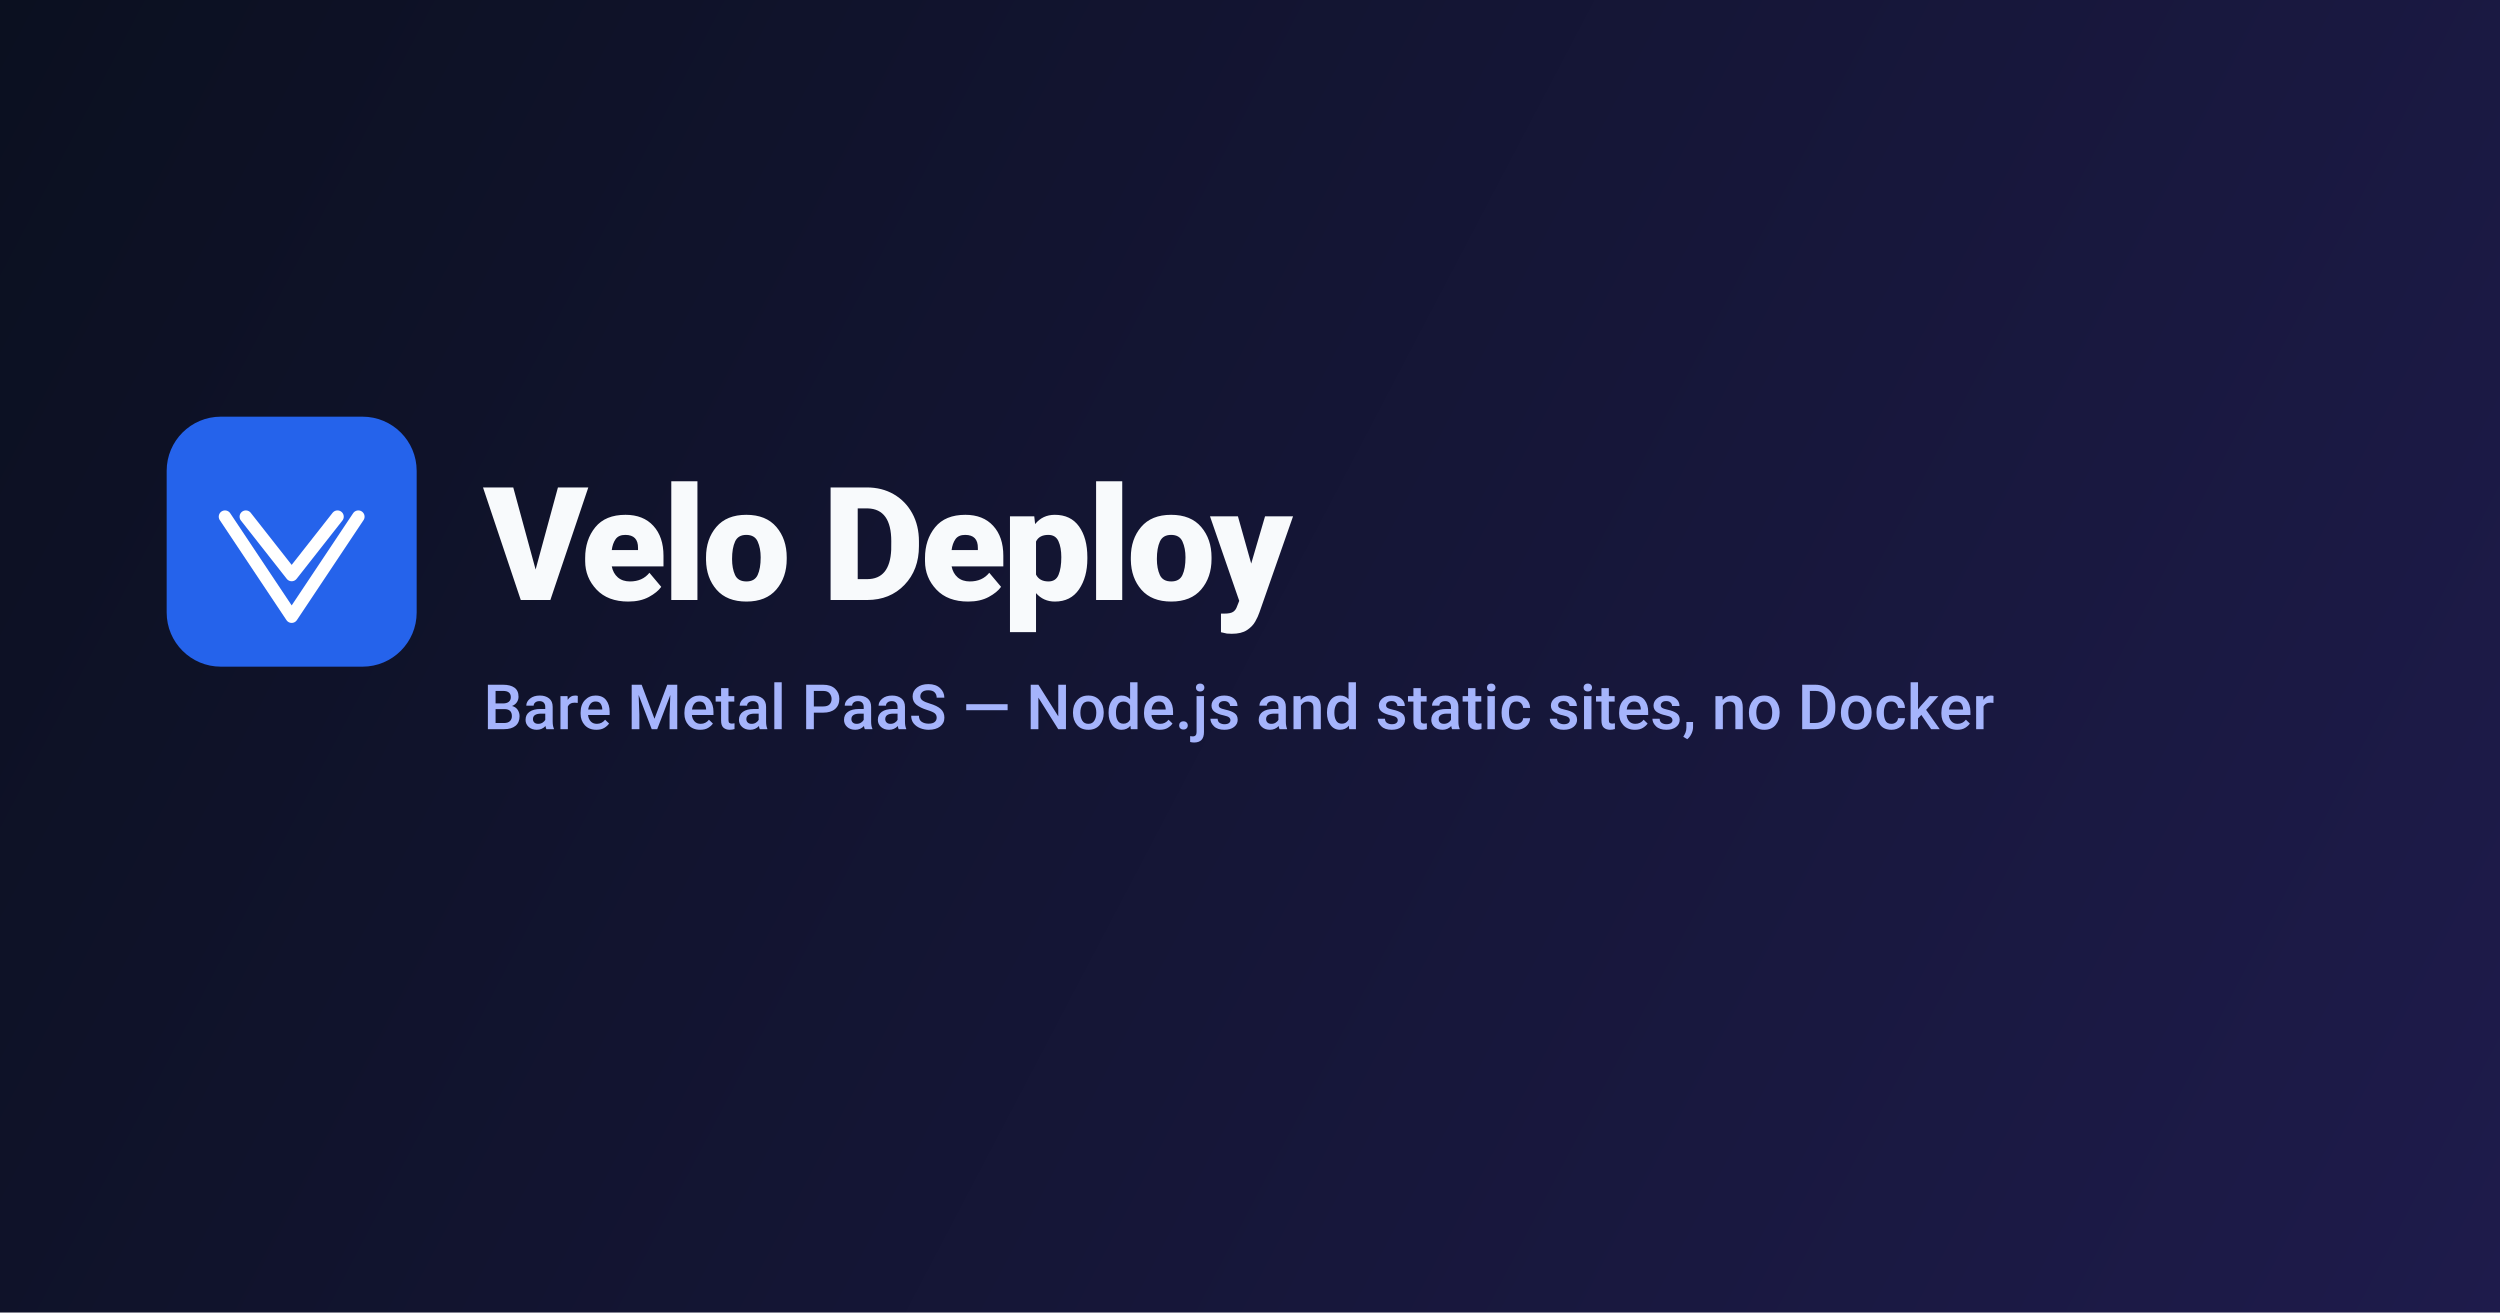
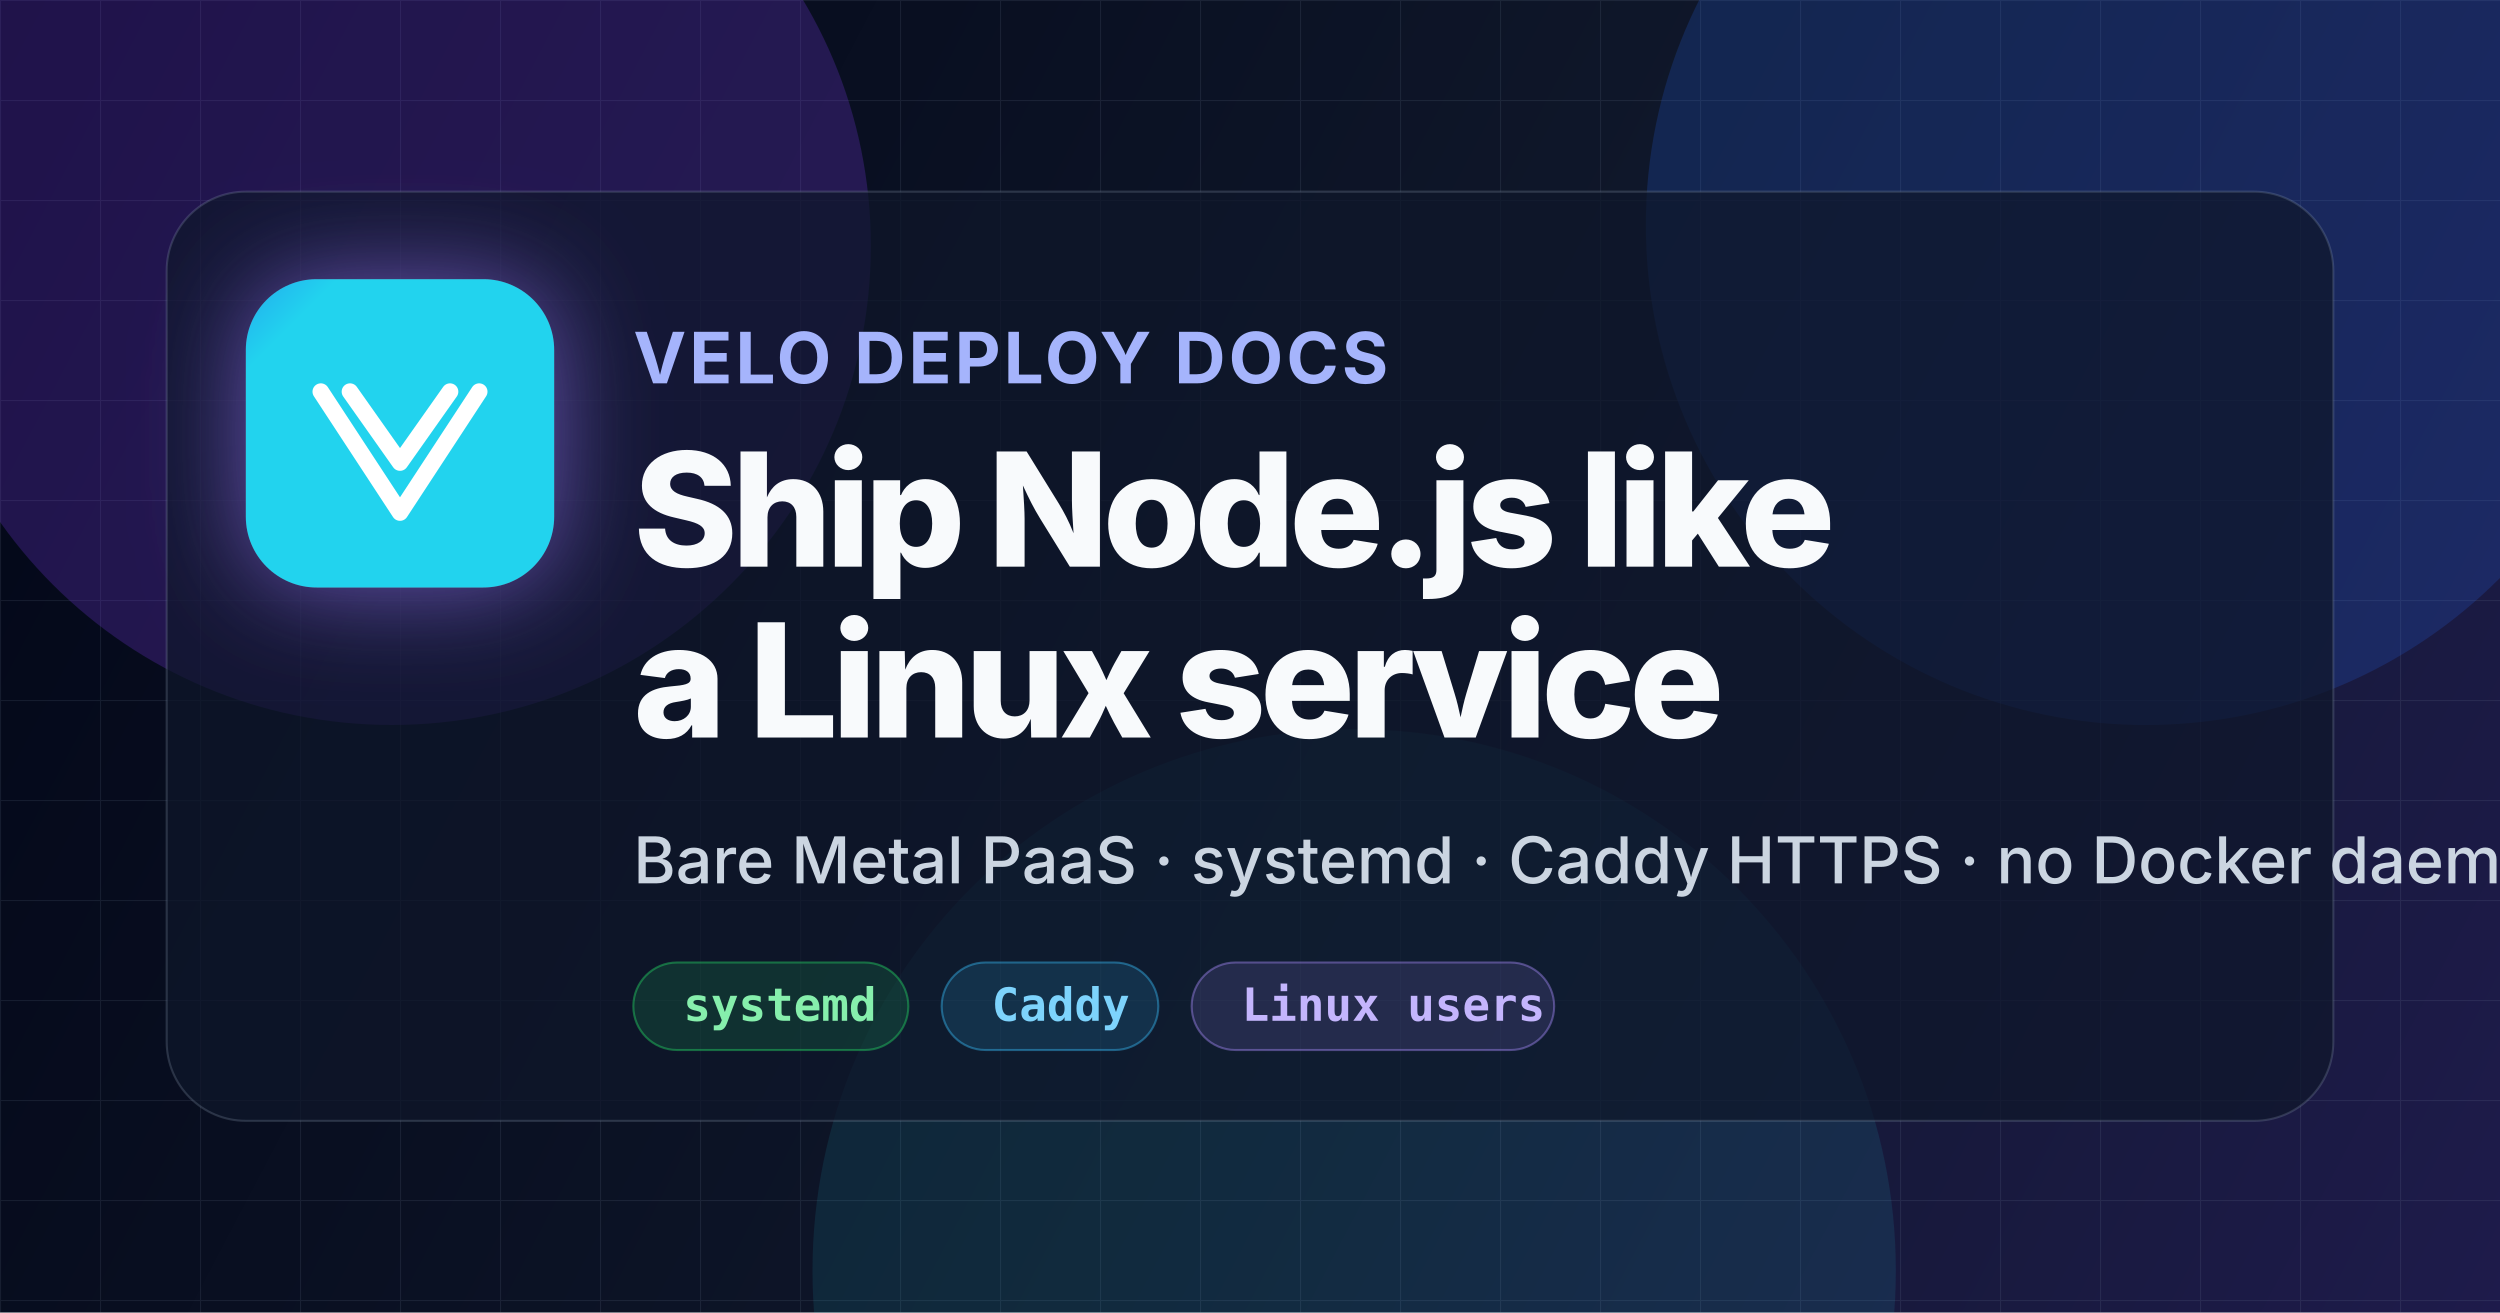
- <svg xmlns="http://www.w3.org/2000/svg" viewBox="0 0 1200 630">
+ <svg xmlns="http://www.w3.org/2000/svg" viewBox="0 0 1200 630" role="img" aria-labelledby="title desc">
  <defs>
    <linearGradient id="bg" x1="0" y1="0" x2="1200" y2="630" gradientUnits="userSpaceOnUse">
-       <stop offset="0" stop-color="#0B1020" />
+       <stop offset="0" stop-color="#020617" />
+       <stop offset="0.55" stop-color="#0F172A" />
      <stop offset="1" stop-color="#1E1B4B" />
    </linearGradient>
-     <linearGradient id="lg" x1="0" y1="0" x2="120" y2="120" gradientUnits="userSpaceOnUse">
-       <stop offset="0" stop-color="#7C3AED" />
-       <stop offset="1" stop-color="#2563EB" />
+     <linearGradient id="mark" x1="0" y1="0" x2="148" y2="148" gradientUnits="userSpaceOnUse">
+       <stop offset="0" stop-color="#8B5CF6" />
+       <stop offset="0.58" stop-color="#2563EB" />
+       <stop offset="1" stop-color="#22D3EE" />
    </linearGradient>
+     <filter id="glow" x="-40%" y="-40%" width="180%" height="180%">
+       <feGaussianBlur stdDeviation="24" result="blur" />
+       <feColorMatrix in="blur" type="matrix" values="0 0 0 0 0.30 0 0 0 0 0.18 0 0 0 0 0.90 0 0 0 0.65 0" />
+       <feMerge>
+         <feMergeNode />
+         <feMergeNode in="SourceGraphic" />
+       </feMerge>
+     </filter>
+     <pattern id="grid" width="48" height="48" patternUnits="userSpaceOnUse">
+       <path d="M 48 0 L 0 0 0 48" fill="none" stroke="#94A3B8" stroke-opacity="0.12" stroke-width="1" />
+     </pattern>
  </defs>
  <rect width="1200" height="630" fill="url(#bg)" />
-   <rect x="80" y="200" width="120" height="120" rx="26" fill="url(#lg)" />
-   <path d="M108 248 L140 296 L172 248 M118 248 L140 276 L162 248" stroke="white" stroke-width="6" stroke-linecap="round" stroke-linejoin="round" fill="none" />
-   <text x="232" y="288" font-family="ui-sans-serif, system-ui, -apple-system, Segoe UI, Roboto, sans-serif" font-size="76" font-weight="800" fill="#F8FAFC" letter-spacing="-2">Velo Deploy</text>
-   <text x="232" y="350" font-family="ui-sans-serif, system-ui, -apple-system, Segoe UI, Roboto, sans-serif" font-size="30" font-weight="500" fill="#A5B4FC">Bare Metal PaaS — Node.js and static sites, no Docker</text>
+   <rect width="1200" height="630" fill="url(#grid)" />
+   <circle cx="188" cy="118" r="230" fill="#7C3AED" opacity="0.24" />
+   <circle cx="1030" cy="108" r="240" fill="#2563EB" opacity="0.20" />
+   <circle cx="650" cy="610" r="260" fill="#22D3EE" opacity="0.10" />
+   <rect x="80" y="92" width="1040" height="446" rx="38" fill="#0F172A" fill-opacity="0.72" stroke="#94A3B8" stroke-opacity="0.24" />
+   <rect x="118" y="134" width="148" height="148" rx="34" fill="url(#mark)" filter="url(#glow)" />
+   <path d="M154 188 L192 246 L230 188 M168 188 L192 222 L216 188" stroke="white" stroke-width="8" stroke-linecap="round" stroke-linejoin="round" fill="none" />
+   <text x="304" y="184" font-family="IBM Plex Sans, ui-sans-serif, system-ui, -apple-system, Segoe UI, sans-serif" font-size="34" font-weight="700" fill="#A5B4FC" letter-spacing="1.5">VELO DEPLOY DOCS</text>
+   <text x="304" y="272" font-family="IBM Plex Sans, ui-sans-serif, system-ui, -apple-system, Segoe UI, sans-serif" font-size="76" font-weight="800" fill="#F8FAFC" letter-spacing="-3">Ship Node.js like</text>
+   <text x="304" y="354" font-family="IBM Plex Sans, ui-sans-serif, system-ui, -apple-system, Segoe UI, sans-serif" font-size="76" font-weight="800" fill="#F8FAFC" letter-spacing="-3">a Linux service</text>
+   <text x="304" y="424" font-family="IBM Plex Sans, ui-sans-serif, system-ui, -apple-system, Segoe UI, sans-serif" font-size="31" font-weight="500" fill="#CBD5E1">Bare Metal PaaS · systemd · Caddy HTTPS · no Docker daemon</text>
+   <g font-family="JetBrains Mono, SFMono-Regular, Consolas, monospace" font-size="22" font-weight="700">
+     <rect x="304" y="462" width="132" height="42" rx="21" fill="#22C55E" fill-opacity="0.16" stroke="#22C55E" stroke-opacity="0.48" />
+     <text x="328" y="490" fill="#86EFAC">systemd</text>
+     <rect x="452" y="462" width="104" height="42" rx="21" fill="#38BDF8" fill-opacity="0.14" stroke="#38BDF8" stroke-opacity="0.42" />
+     <text x="476" y="490" fill="#7DD3FC">Caddy</text>
+     <rect x="572" y="462" width="174" height="42" rx="21" fill="#A78BFA" fill-opacity="0.14" stroke="#A78BFA" stroke-opacity="0.42" />
+     <text x="596" y="490" fill="#C4B5FD">Linux users</text>
+   </g>
</svg>
